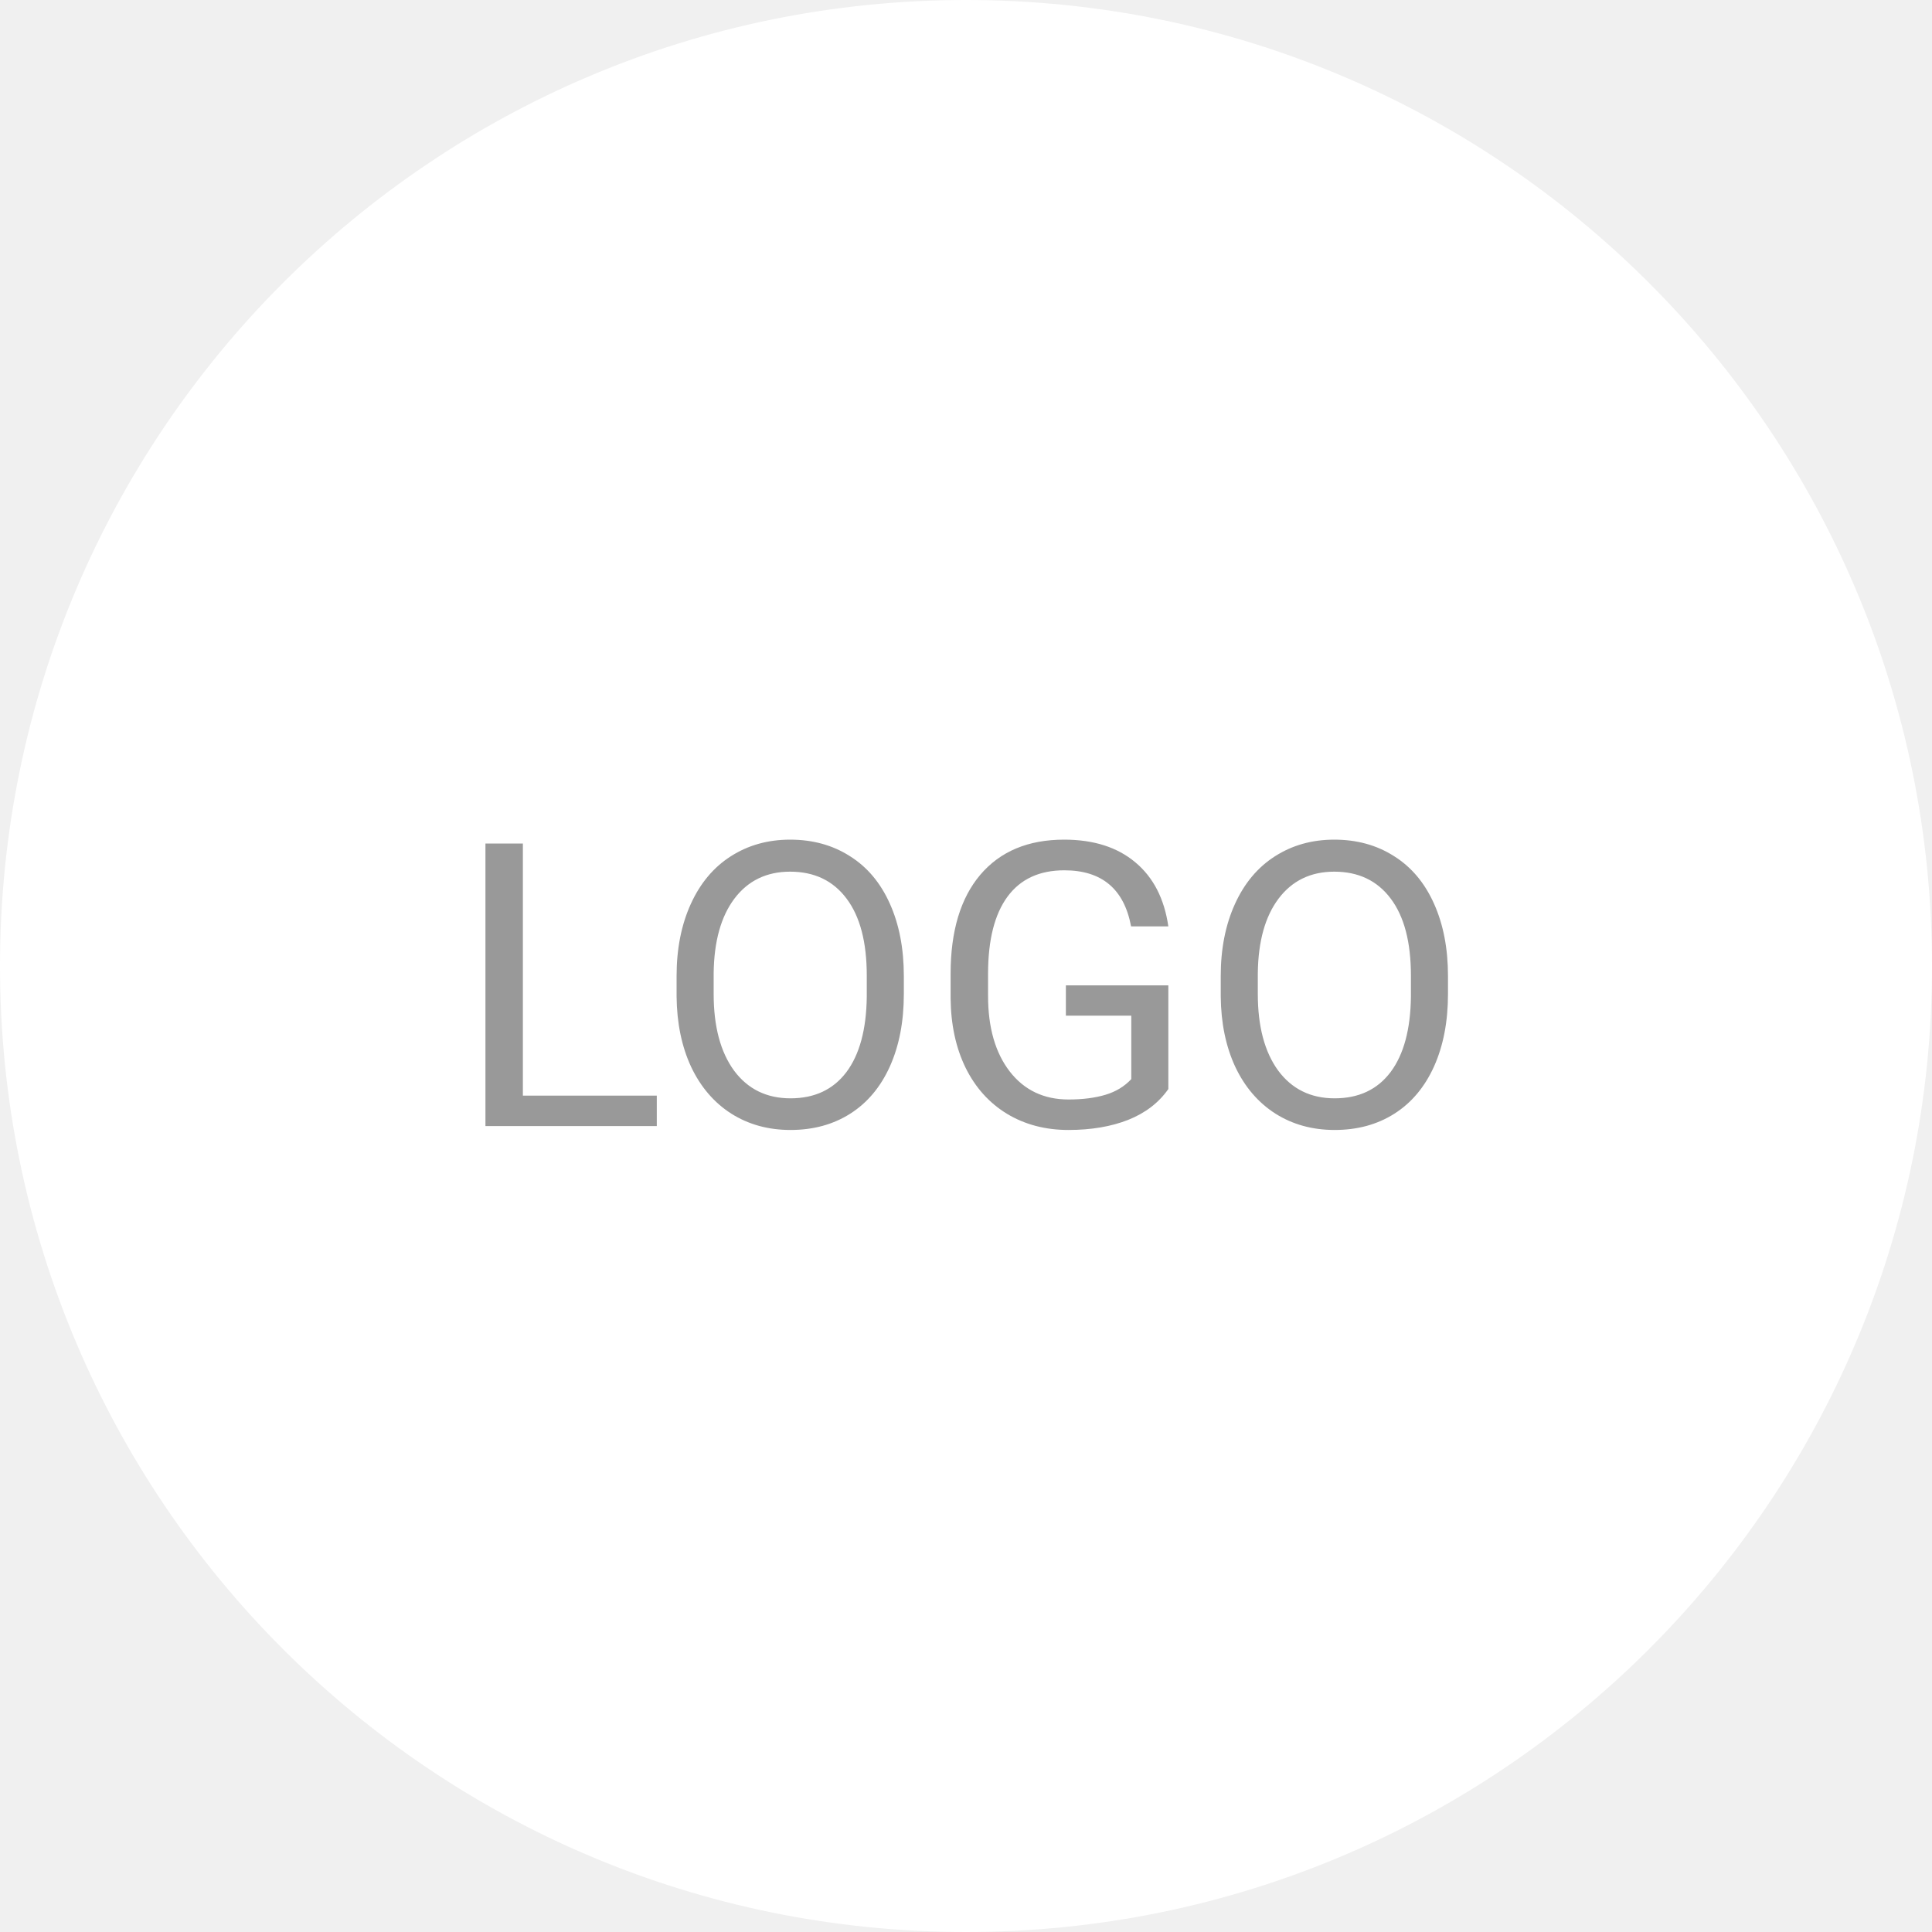
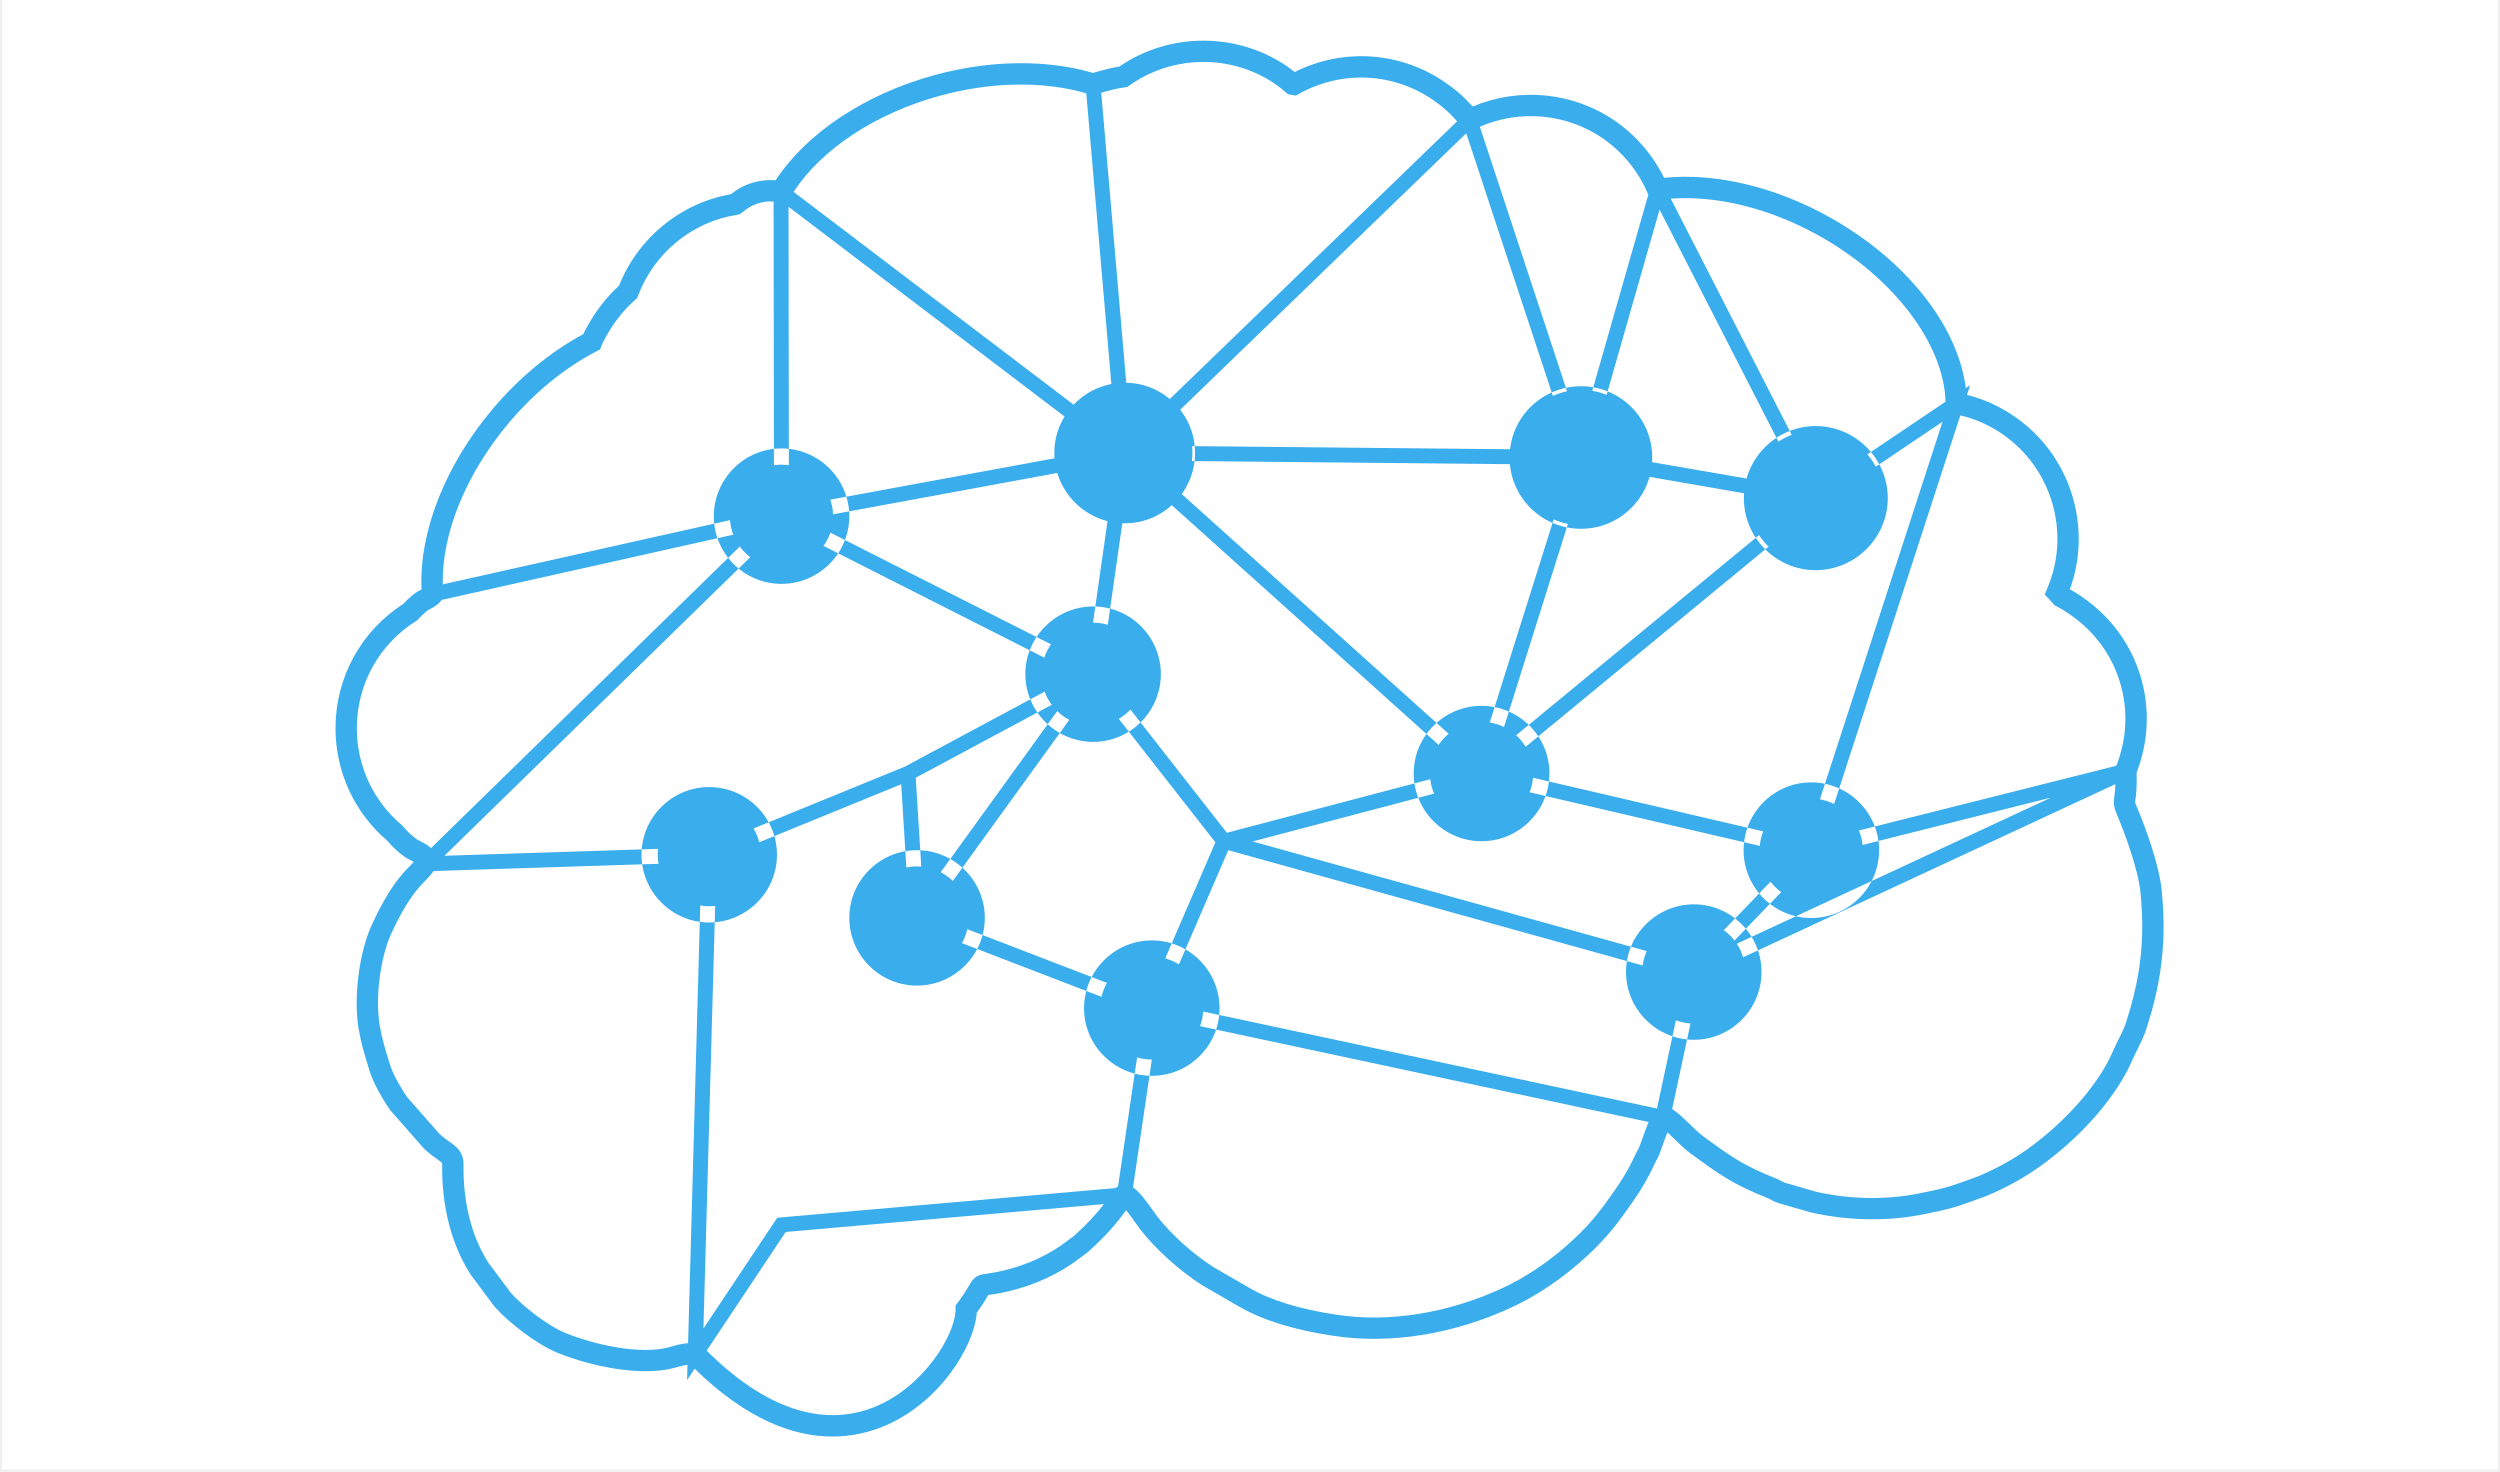
- <svg xmlns="http://www.w3.org/2000/svg" width="175" height="175" viewBox="0 0 175 175" fill="none">
-   <circle cx="87.5" cy="87.5" r="87.5" fill="white" />
-   <path d="M47.363 99.24H59.492V102H43.971V76.406H47.363V99.24ZM81.869 90.029C81.869 92.537 81.447 94.728 80.603 96.603C79.76 98.467 78.564 99.891 77.018 100.875C75.471 101.859 73.666 102.352 71.603 102.352C69.588 102.352 67.801 101.859 66.242 100.875C64.684 99.879 63.471 98.467 62.603 96.639C61.748 94.799 61.309 92.672 61.285 90.258V88.412C61.285 85.951 61.713 83.777 62.568 81.891C63.424 80.004 64.631 78.562 66.189 77.566C67.76 76.559 69.553 76.055 71.568 76.055C73.619 76.055 75.424 76.553 76.982 77.549C78.553 78.533 79.76 79.969 80.603 81.856C81.447 83.731 81.869 85.916 81.869 88.412V90.029ZM78.512 88.377C78.512 85.342 77.902 83.016 76.684 81.398C75.465 79.769 73.76 78.955 71.568 78.955C69.436 78.955 67.754 79.769 66.523 81.398C65.305 83.016 64.678 85.266 64.643 88.148V90.029C64.643 92.971 65.258 95.285 66.488 96.973C67.731 98.648 69.436 99.486 71.603 99.486C73.783 99.486 75.471 98.695 76.666 97.113C77.861 95.519 78.477 93.24 78.512 90.275V88.377ZM105.828 98.643C104.961 99.885 103.748 100.816 102.189 101.438C100.643 102.047 98.838 102.352 96.775 102.352C94.689 102.352 92.838 101.865 91.221 100.893C89.603 99.908 88.35 98.514 87.459 96.709C86.58 94.904 86.129 92.812 86.106 90.434V88.201C86.106 84.346 87.002 81.357 88.795 79.236C90.6 77.115 93.131 76.055 96.389 76.055C99.061 76.055 101.211 76.74 102.84 78.111C104.469 79.471 105.465 81.404 105.828 83.912H102.453C101.82 80.525 99.805 78.832 96.406 78.832C94.144 78.832 92.428 79.629 91.256 81.223C90.096 82.805 89.51 85.102 89.498 88.113V90.205C89.498 93.076 90.154 95.361 91.467 97.061C92.779 98.748 94.555 99.592 96.793 99.592C98.059 99.592 99.166 99.451 100.115 99.17C101.064 98.889 101.85 98.414 102.471 97.746V91.998H96.547V89.256H105.828V98.643ZM131.158 90.029C131.158 92.537 130.736 94.728 129.893 96.603C129.049 98.467 127.854 99.891 126.307 100.875C124.76 101.859 122.955 102.352 120.893 102.352C118.877 102.352 117.09 101.859 115.531 100.875C113.973 99.879 112.76 98.467 111.893 96.639C111.037 94.799 110.598 92.672 110.574 90.258V88.412C110.574 85.951 111.002 83.777 111.857 81.891C112.713 80.004 113.92 78.562 115.479 77.566C117.049 76.559 118.842 76.055 120.857 76.055C122.908 76.055 124.713 76.553 126.271 77.549C127.842 78.533 129.049 79.969 129.893 81.856C130.736 83.731 131.158 85.916 131.158 88.412V90.029ZM127.801 88.377C127.801 85.342 127.191 83.016 125.973 81.398C124.754 79.769 123.049 78.955 120.857 78.955C118.725 78.955 117.043 79.769 115.812 81.398C114.594 83.016 113.967 85.266 113.932 88.148V90.029C113.932 92.971 114.547 95.285 115.777 96.973C117.02 98.648 118.725 99.486 120.893 99.486C123.072 99.486 124.76 98.695 125.955 97.113C127.15 95.519 127.766 93.24 127.801 90.275V88.377Z" fill="#999999" />
+ <svg xmlns="http://www.w3.org/2000/svg" width="1004" zoomAndPan="magnify" viewBox="0 0 753 443.25" height="591" preserveAspectRatio="xMidYMid meet" version="1.0">
+   <defs>
+     <clipPath id="02bbeaa96c">
+       <path d="M 0.637 0 L 752.363 0 L 752.363 442.5 L 0.637 442.5 Z M 0.637 0 " clip-rule="nonzero" />
+     </clipPath>
+     <clipPath id="4dcd12e495">
+       <path d="M 101.004 12 L 652 12 L 652 432.66 L 101.004 432.66 Z M 101.004 12 " clip-rule="nonzero" />
+     </clipPath>
+   </defs>
+   <g clip-path="url(#02bbeaa96c)">
+     <path fill="#ffffff" d="M 0.637 0 L 752.363 0 L 752.363 449.988 L 0.637 449.988 Z M 0.637 0 " fill-opacity="1" fill-rule="nonzero" />
+     <path fill="#ffffff" d="M 0.637 0 L 752.363 0 L 752.363 442.5 L 0.637 442.5 Z M 0.637 0 " fill-opacity="1" fill-rule="nonzero" />
+     <path fill="#ffffff" d="M 0.637 0 L 752.363 0 L 752.363 442.5 L 0.637 442.5 Z M 0.637 0 " fill-opacity="1" fill-rule="nonzero" />
+   </g>
+   <path fill="#3aaded" d="M 376.41 393.762 C 376.41 393.957 376.402 394.156 376.398 394.352 C 376.387 394.75 376.355 395.152 376.316 395.543 C 376.355 395.145 376.387 394.75 376.398 394.352 C 376.402 394.156 376.41 393.957 376.41 393.762 " fill-opacity="1" fill-rule="nonzero" />
+   <g clip-path="url(#4dcd12e495)">
+     <path fill="#3aaded" d="M 545.543 271.621 C 554.09 271.621 561.098 264.621 561.098 256.078 C 561.098 247.539 554.09 240.531 545.543 240.531 C 536.992 240.531 529.992 247.539 529.992 256.078 C 529.992 264.621 536.992 271.621 545.543 271.621 Z M 545.543 276.504 C 556.789 276.504 565.984 267.316 565.984 256.078 C 565.984 244.836 556.789 235.652 545.543 235.652 C 534.297 235.652 525.172 244.836 525.172 256.078 C 525.172 267.316 534.297 276.504 545.543 276.504 Z M 510.191 308.297 C 518.746 308.297 525.684 301.363 525.684 292.754 C 525.684 284.211 518.746 277.273 510.191 277.273 C 501.648 277.273 494.641 284.211 494.641 292.754 C 494.641 301.363 501.648 308.297 510.191 308.297 Z M 510.191 313.176 C 521.445 313.176 530.566 303.992 530.566 292.754 C 530.566 281.578 521.445 272.391 510.191 272.391 C 498.949 272.391 489.754 281.578 489.754 292.754 C 489.754 303.992 498.949 313.176 510.191 313.176 Z M 346.949 319.152 C 355.5 319.152 362.438 312.215 362.438 303.672 C 362.438 295.129 355.5 288.129 346.949 288.129 C 338.402 288.129 331.395 295.129 331.395 303.672 C 331.395 312.215 338.402 319.152 346.949 319.152 Z M 346.949 324.035 C 358.195 324.035 367.324 314.914 367.324 303.672 C 367.324 292.43 358.195 283.25 346.949 283.25 C 335.699 283.25 326.512 292.43 326.512 303.672 C 326.512 314.914 335.699 324.035 346.949 324.035 Z M 276.188 291.98 C 284.734 291.98 291.742 285.047 291.742 276.438 C 291.742 267.898 284.734 260.957 276.188 260.957 C 267.641 260.957 260.637 267.898 260.637 276.438 C 260.637 285.047 267.641 291.98 276.188 291.98 Z M 276.188 296.863 C 287.434 296.863 296.625 287.676 296.625 276.438 C 296.625 265.262 287.434 256.078 276.188 256.078 C 264.941 256.078 255.812 265.262 255.812 276.438 C 255.812 287.676 264.941 296.863 276.188 296.863 Z M 213.59 272.969 C 222.199 272.969 229.141 265.969 229.141 257.43 C 229.141 248.887 222.199 241.887 213.59 241.887 C 205.039 241.887 198.102 248.887 198.102 257.43 C 198.102 265.969 205.039 272.969 213.59 272.969 Z M 213.59 277.852 C 224.836 277.852 234.027 268.668 234.027 257.43 C 234.027 246.184 224.836 237.066 213.59 237.066 C 202.406 237.066 193.215 246.184 193.215 257.43 C 193.215 268.668 202.406 277.852 213.59 277.852 Z M 329.277 218.566 C 337.824 218.566 344.762 211.633 344.762 203.023 C 344.762 194.484 337.824 187.543 329.277 187.543 C 320.66 187.543 313.723 194.484 313.723 203.023 C 313.723 211.633 320.66 218.566 329.277 218.566 Z M 329.277 223.449 C 340.52 223.449 349.648 214.266 349.648 203.023 C 349.648 191.852 340.52 182.664 329.277 182.664 C 318.027 182.664 308.836 191.852 308.836 203.023 C 308.836 214.266 318.027 223.449 329.277 223.449 Z M 446.246 248.496 C 454.793 248.496 461.801 241.496 461.801 232.957 C 461.801 224.414 454.793 217.414 446.246 217.414 C 437.695 217.414 430.691 224.414 430.691 232.957 C 430.691 241.496 437.695 248.496 446.246 248.496 Z M 446.246 253.379 C 457.492 253.379 466.688 244.195 466.688 232.957 C 466.688 221.711 457.492 212.598 446.246 212.598 C 435 212.598 425.809 221.711 425.809 232.957 C 425.809 244.195 435 253.379 446.246 253.379 Z M 546.879 171.734 C 558.816 171.734 568.594 161.961 568.594 150.039 C 568.594 138.113 558.816 128.336 546.879 128.336 C 534.945 128.336 525.254 138.113 525.254 150.039 C 525.254 161.961 534.945 171.734 546.879 171.734 Z M 644.73 268.969 C 644.043 261.848 639.91 250.719 637.582 245.266 C 636.543 242.727 636.562 241.59 636.844 239.77 C 636.922 239.273 637.016 238.648 637.066 237.723 C 637.102 237.199 637.109 236.707 637.121 236.199 L 512.16 294.324 L 503.645 334.082 C 505.227 334.984 506.887 336.59 508.828 338.48 C 510.277 339.898 511.777 341.355 512.914 342.18 C 521.965 348.785 525.004 351 535.102 355.027 C 535.75 355.27 536.246 355.562 536.613 355.781 C 536.953 355.98 537.137 356.094 537.59 356.234 L 546.82 358.91 C 557.266 361.328 568.684 361.48 578.801 359.305 L 579.219 359.215 C 583.066 358.434 586.109 357.82 589.621 356.535 C 590.395 356.234 591.234 355.949 592.066 355.664 C 592.906 355.375 593.742 355.094 594.547 354.77 L 595.055 354.582 C 595.852 354.289 596.207 354.164 596.949 353.816 C 601.711 351.777 606.543 349.066 610.648 346.141 L 611.574 345.465 C 620.379 339.02 631.543 328.023 636.492 316.473 C 636.98 315.301 637.574 314.125 638.168 312.938 C 638.969 311.355 639.723 309.863 640.258 308.289 C 642.184 302.375 643.508 296.957 644.301 291.758 C 645.406 284.137 645.531 277.531 644.73 268.969 Z M 507.551 294.352 L 369.957 256.07 L 350.102 302.043 L 499.031 333.879 C 499.055 333.867 499.07 333.855 499.094 333.844 Z M 496.539 337.945 L 348.824 306.375 L 341.258 357.645 C 343.188 358.969 345.039 361.445 347.277 364.633 C 347.785 365.348 348.23 365.992 348.582 366.438 C 352.793 371.832 359.258 377.652 365.461 381.641 L 376.324 387.922 C 382.711 391.652 391.559 394.367 402.625 396.004 C 418.441 398.414 436.168 395.555 452.543 387.98 C 459.512 384.789 466.863 379.805 473.254 373.949 C 477.336 370.242 480.586 366.602 483.797 362.113 C 487.461 357.133 490.184 353.016 492.551 347.82 C 492.867 347.117 493.121 346.664 493.355 346.254 C 493.516 345.973 493.664 345.719 493.832 345.281 C 493.922 345.066 494.098 344.555 494.344 343.867 C 495.285 341.238 495.98 339.336 496.539 337.945 Z M 344.461 305.121 L 274.031 278.02 L 271.441 236.223 L 215.797 258.953 L 211.875 400.152 L 234.105 366.785 L 336.02 357.848 C 336.258 357.645 336.508 357.457 336.766 357.273 Z M 332.52 362.668 L 236.648 371.07 L 212.855 406.801 C 230.285 424.215 247.758 430.094 263.449 423.77 C 278.055 417.875 287.789 402.117 287.82 394.285 L 287.824 393.238 L 288.449 392.391 C 290.457 389.672 291.395 388.055 291.953 387.094 C 293.391 384.617 294.258 384.039 297.113 383.645 C 298.129 383.512 299.664 383.297 302.258 382.695 C 309.387 381.004 315.969 377.961 321.277 373.895 C 321.723 373.547 322.129 373.254 322.504 372.984 C 322.988 372.629 323.414 372.332 323.879 371.902 C 327.539 368.551 330.246 365.641 332.52 362.668 Z M 211.273 259.754 L 130.59 262.355 C 129.902 263.395 129.102 264.234 128.191 265.164 C 125.938 267.48 122.527 270.977 117.793 281.309 C 114.488 288.621 112.98 300.758 114.375 308.914 C 115.102 313.047 116.035 316.059 117.219 319.875 L 117.555 320.965 C 118.363 323.547 120.898 328.059 122.715 330.562 L 132.398 341.559 C 133.516 342.57 134.492 343.262 135.355 343.879 C 137.352 345.289 139.613 346.895 139.613 350.688 C 139.41 362.039 142.059 372.531 147.07 380.289 L 153.988 389.555 C 157.676 393.602 164.949 399.297 170.398 401.543 C 179.352 405.152 192.863 408.047 201.336 405.836 L 202.398 405.531 C 203.859 405.105 205.465 404.668 207.25 404.582 Z M 125.652 252.871 C 125.887 253.031 126.266 253.215 126.664 253.414 C 127.656 253.918 128.852 254.539 129.832 255.43 L 228.145 159.414 L 133.051 180.688 L 132.836 180.969 C 132.188 181.805 131.539 182.227 131.066 182.539 C 130.941 182.613 130.801 182.707 130.637 182.828 L 130.312 183.031 C 129.93 183.242 129.648 183.391 129.41 183.512 C 128.992 183.723 128.93 183.758 128.465 184.133 C 127.516 184.902 126.699 185.68 126.039 186.438 L 125.727 186.797 L 125.32 187.055 C 114.148 194.082 107.477 206.156 107.477 219.336 C 107.477 230.629 112.402 241.25 120.988 248.484 L 121.398 248.902 C 122.656 250.426 124.125 251.801 125.652 252.871 Z M 133.363 176.012 L 233.121 153.699 L 233.004 60.703 C 229.668 60.449 226.359 61.555 223.816 63.805 L 222.688 64.59 L 221.988 64.703 C 208.496 66.797 197.074 76.129 192.172 89.062 L 191.887 89.812 L 191.285 90.34 C 187.531 93.633 184.34 97.809 181.805 102.754 C 181.559 103.242 181.344 103.66 181.188 104.086 L 180.754 105.238 L 179.66 105.809 C 170.082 110.785 160.953 118.242 153.254 127.379 C 140.332 142.73 133.031 160.684 133.363 176.012 Z M 133.883 257.754 L 213.113 255.195 L 272.523 230.922 L 324.41 203.082 L 235.797 158.234 Z M 321.727 209.629 L 275.824 234.258 L 278.047 270.031 Z M 279.723 275.391 L 345.738 300.797 L 366.078 253.711 L 329.344 206.766 Z M 324.027 122.379 C 322.988 123.461 322.074 124.66 321.293 125.949 L 237.504 62.281 L 237.621 152.797 L 318.422 137.895 C 318.535 139.418 318.797 140.898 319.227 142.312 L 242.336 156.496 L 327.492 199.602 L 333.695 156.176 C 335.125 156.543 336.613 156.766 338.148 156.816 L 331.637 202.395 L 369.531 250.832 L 441.645 231.848 L 352.344 151.621 C 353.461 150.613 354.469 149.5 355.344 148.277 L 445.152 228.945 L 467.961 156.441 C 469.324 157.047 470.758 157.508 472.254 157.805 L 450.668 226.402 L 529.836 161.172 C 530.66 162.438 531.621 163.602 532.691 164.648 L 451.188 231.801 L 544.043 253.426 L 585.09 127.027 L 564.977 140.57 C 564.277 139.234 563.43 137.988 562.457 136.848 L 585.996 120.992 C 585.504 103.57 570.336 83.582 548.023 71.07 C 533.219 62.773 517.125 58.789 503.238 59.844 L 539.652 130.969 C 538.242 131.508 536.898 132.191 535.652 133.02 L 499.863 63.133 L 483.918 118.938 C 482.547 118.375 481.094 117.969 479.59 117.715 L 496.469 58.656 L 496.312 58.285 C 493.492 51.617 488.812 45.875 482.781 41.684 C 471.898 34.195 457.852 32.914 445.723 38.168 L 471.992 117.852 C 470.504 118.164 469.082 118.652 467.727 119.273 L 441.633 40.137 L 354.891 123.984 C 353.969 122.793 352.934 121.699 351.777 120.738 L 438.879 36.543 C 436.77 34.109 434.406 31.977 431.793 30.215 C 419.703 21.836 404.203 21.09 391.309 28.238 L 390.332 28.785 L 387.934 28.387 L 387.242 27.777 C 386.359 27 385.43 26.27 384.141 25.332 C 370.961 16.289 353.277 16.438 340.203 25.734 L 339.566 26.188 L 338.797 26.297 C 337.344 26.512 336.109 26.75 334.906 27.062 C 333.426 27.441 332.43 27.715 331.695 27.926 L 339.293 116.09 C 339.121 116.082 338.957 116.059 338.789 116.059 C 337.426 116.059 336.098 116.199 334.809 116.449 L 327.191 28.094 C 314.242 24.383 298.707 24.594 283.266 28.793 C 263.859 34.066 247.504 44.836 239.031 57.793 Z M 541.176 257.371 L 447.77 235.617 L 447.34 236.961 L 445.648 235.438 L 377.273 253.445 L 509.504 290.23 Z M 520.188 285.625 L 617.812 240.215 L 546.715 258.102 Z M 590.449 125.109 L 548.941 252.91 L 637.445 230.648 C 644.023 213.992 638.379 195.352 623.609 185.18 C 622.348 184.25 621.012 183.438 619.324 182.562 L 618.77 182.273 L 617.93 181.273 C 617.762 181.062 617.586 180.844 617.375 180.633 L 615.848 179.098 L 616.688 177.109 C 623.73 160.504 618.047 141.02 603.168 130.781 C 599.262 128.055 594.98 126.184 590.449 125.109 Z M 650.656 292.699 C 649.809 298.273 648.402 304.027 646.355 310.32 C 645.66 312.355 644.77 314.117 643.906 315.832 C 643.375 316.883 642.848 317.918 642.406 318.977 C 637.77 329.82 627.664 341.648 615.375 350.645 L 614.41 351.348 C 609.91 354.559 604.656 357.504 599.574 359.68 C 598.727 360.074 598.281 360.238 597.27 360.613 L 596.852 360.77 C 596.031 361.094 595.098 361.418 594.148 361.738 C 593.395 361.996 592.629 362.262 591.883 362.551 C 587.863 364.023 584.449 364.707 580.496 365.516 L 580.117 365.586 C 569.129 367.953 556.719 367.793 545.203 365.121 L 535.719 362.379 C 534.48 361.984 533.816 361.59 533.328 361.305 C 533.168 361.203 533.016 361.105 532.785 361.016 C 521.867 356.664 518.145 353.945 509.133 347.371 C 507.629 346.285 505.957 344.656 504.34 343.078 C 503.711 342.473 502.938 341.715 502.227 341.055 C 501.531 342.844 500.746 345.043 500.398 346.023 C 500.113 346.824 499.902 347.418 499.812 347.641 C 499.508 348.426 499.242 348.895 498.949 349.418 C 498.793 349.691 498.625 349.988 498.41 350.465 C 495.805 356.18 492.887 360.598 489.008 365.879 C 485.582 370.66 481.953 374.742 477.586 378.695 C 470.73 384.98 462.785 390.355 455.234 393.816 C 437.742 401.914 418.715 404.949 401.676 402.355 C 389.805 400.602 380.18 397.613 373.094 393.473 L 362.113 387.121 C 355.215 382.695 348.141 376.312 343.516 370.391 C 343.121 369.879 342.602 369.148 342.02 368.328 C 341.383 367.418 340.219 365.762 339.176 364.496 L 338.895 364.887 C 336.141 368.781 332.848 372.402 328.23 376.629 C 327.539 377.27 326.891 377.738 326.27 378.188 C 325.949 378.418 325.602 378.672 325.203 378.977 C 319.168 383.605 311.746 387.047 303.73 388.945 C 300.832 389.621 299.047 389.867 297.98 390.008 C 297.867 390.027 297.762 390.039 297.664 390.059 C 297.617 390.133 297.566 390.219 297.516 390.316 C 296.945 391.297 296.027 392.879 294.203 395.406 C 293.434 405.613 282.766 422.898 265.855 429.719 C 261.59 431.441 256.5 432.688 250.703 432.688 C 239.297 432.688 225.156 427.824 209.223 412.25 L 206.945 415.676 L 207.074 411.082 C 206.184 411.191 205.258 411.395 204.191 411.699 C 203.793 411.816 203.391 411.934 202.984 412.039 C 193.027 414.645 178.23 411.629 167.973 407.488 C 161.539 404.844 153.336 398.43 149.117 393.75 L 148.926 393.523 L 141.793 383.945 C 135.973 374.953 132.961 363.18 133.188 350.629 C 133.188 350.406 133.152 350.312 133.152 350.312 C 133.027 350.102 132.223 349.531 131.637 349.113 C 130.637 348.406 129.395 347.523 127.93 346.18 L 127.688 345.938 L 117.609 334.469 C 115.457 331.531 112.477 326.262 111.414 322.875 L 111.078 321.777 C 109.879 317.906 108.84 314.559 108.039 310.008 C 106.434 300.598 108.113 287.117 111.941 278.648 C 117.148 267.289 121.023 263.312 123.594 260.684 C 123.992 260.277 124.336 259.918 124.625 259.594 C 124.316 259.422 123.992 259.258 123.758 259.141 C 123.082 258.801 122.461 258.469 121.996 258.152 C 120.008 256.758 118.219 255.102 116.625 253.207 C 106.723 244.754 101.055 232.43 101.055 219.336 C 101.055 204.094 108.691 190.121 121.504 181.867 C 122.344 180.949 123.316 180.035 124.41 179.145 C 125.336 178.391 125.816 178.133 126.492 177.789 C 126.629 177.715 126.785 177.633 126.977 177.535 C 126.156 160.355 134.055 140.207 148.336 123.246 C 156.305 113.789 165.738 105.996 175.684 100.645 C 175.801 100.398 175.93 100.129 176.074 99.852 C 178.859 94.414 182.348 89.781 186.449 86.047 C 192.211 71.613 205.004 61.152 220.145 58.5 C 223.945 55.398 228.754 53.91 233.617 54.293 C 242.941 40.043 260.684 28.273 281.578 22.594 C 298.23 18.07 315.109 17.855 329.227 21.961 C 330.02 21.727 331.238 21.371 333.301 20.848 C 334.488 20.535 335.742 20.277 337.113 20.059 C 352.316 9.645 372.598 9.625 387.844 20.09 C 388.48 20.547 389.203 21.078 389.969 21.688 C 404.645 14.359 421.887 15.531 435.418 24.918 C 438.379 26.906 441.105 29.305 443.523 32.055 L 443.664 31.926 L 443.699 32.031 C 457.742 26.176 473.883 27.766 486.441 36.402 C 492.801 40.832 497.871 46.723 501.219 53.559 C 516.703 51.984 534.75 56.27 551.164 65.473 C 574.156 78.359 589.699 98.109 592.102 116.887 L 593.402 116.012 L 592.453 118.934 C 597.578 120.223 602.41 122.422 606.832 125.496 C 623.562 137.02 630.336 158.574 623.445 177.48 C 624.926 178.297 626.188 179.098 627.348 179.957 C 644.441 191.73 651.066 213.379 643.531 232.77 C 643.617 234.535 643.605 236.293 643.48 238.117 C 643.418 239.289 643.293 240.098 643.195 240.742 C 643.055 241.668 643.055 241.668 643.512 242.785 C 646.566 249.938 650.41 260.957 651.129 268.359 C 651.98 277.473 651.844 284.523 650.656 292.699 Z M 495.754 143.441 L 526.582 148.793 C 526.68 147.262 526.926 145.781 527.336 144.359 L 496.504 139.012 C 496.418 140.539 496.164 142.023 495.754 143.441 Z M 359 138.871 L 455.863 139.816 C 455.793 139.141 455.758 138.461 455.758 137.77 C 455.758 136.941 455.82 136.125 455.922 135.324 L 359.059 134.371 C 359.125 135.047 359.16 135.73 359.16 136.418 C 359.16 137.25 359.098 138.062 359 138.871 Z M 476.207 159.273 C 488.043 159.273 497.645 149.668 497.645 137.758 C 497.645 125.934 488.043 116.332 476.207 116.332 C 464.289 116.332 454.68 125.934 454.68 137.758 C 454.68 149.668 464.289 159.273 476.207 159.273 Z M 235.375 170.977 C 243.926 170.977 250.93 164.035 250.93 155.496 C 250.93 146.953 243.926 139.953 235.375 139.953 C 226.828 139.953 219.824 146.953 219.824 155.496 C 219.824 164.035 226.828 170.977 235.375 170.977 Z M 235.375 175.859 C 246.625 175.859 255.812 166.734 255.812 155.496 C 255.812 144.258 246.625 135.07 235.375 135.07 C 224.129 135.07 215.004 144.258 215.004 155.496 C 215.004 166.734 224.129 175.859 235.375 175.859 Z M 338.801 157.625 C 327.129 157.625 317.566 148.07 317.566 136.406 C 317.566 124.746 327.129 115.273 338.801 115.273 C 350.469 115.273 359.945 124.746 359.945 136.406 C 359.945 148.07 350.469 157.625 338.801 157.625 " fill-opacity="1" fill-rule="nonzero" />
+   </g>
</svg>
